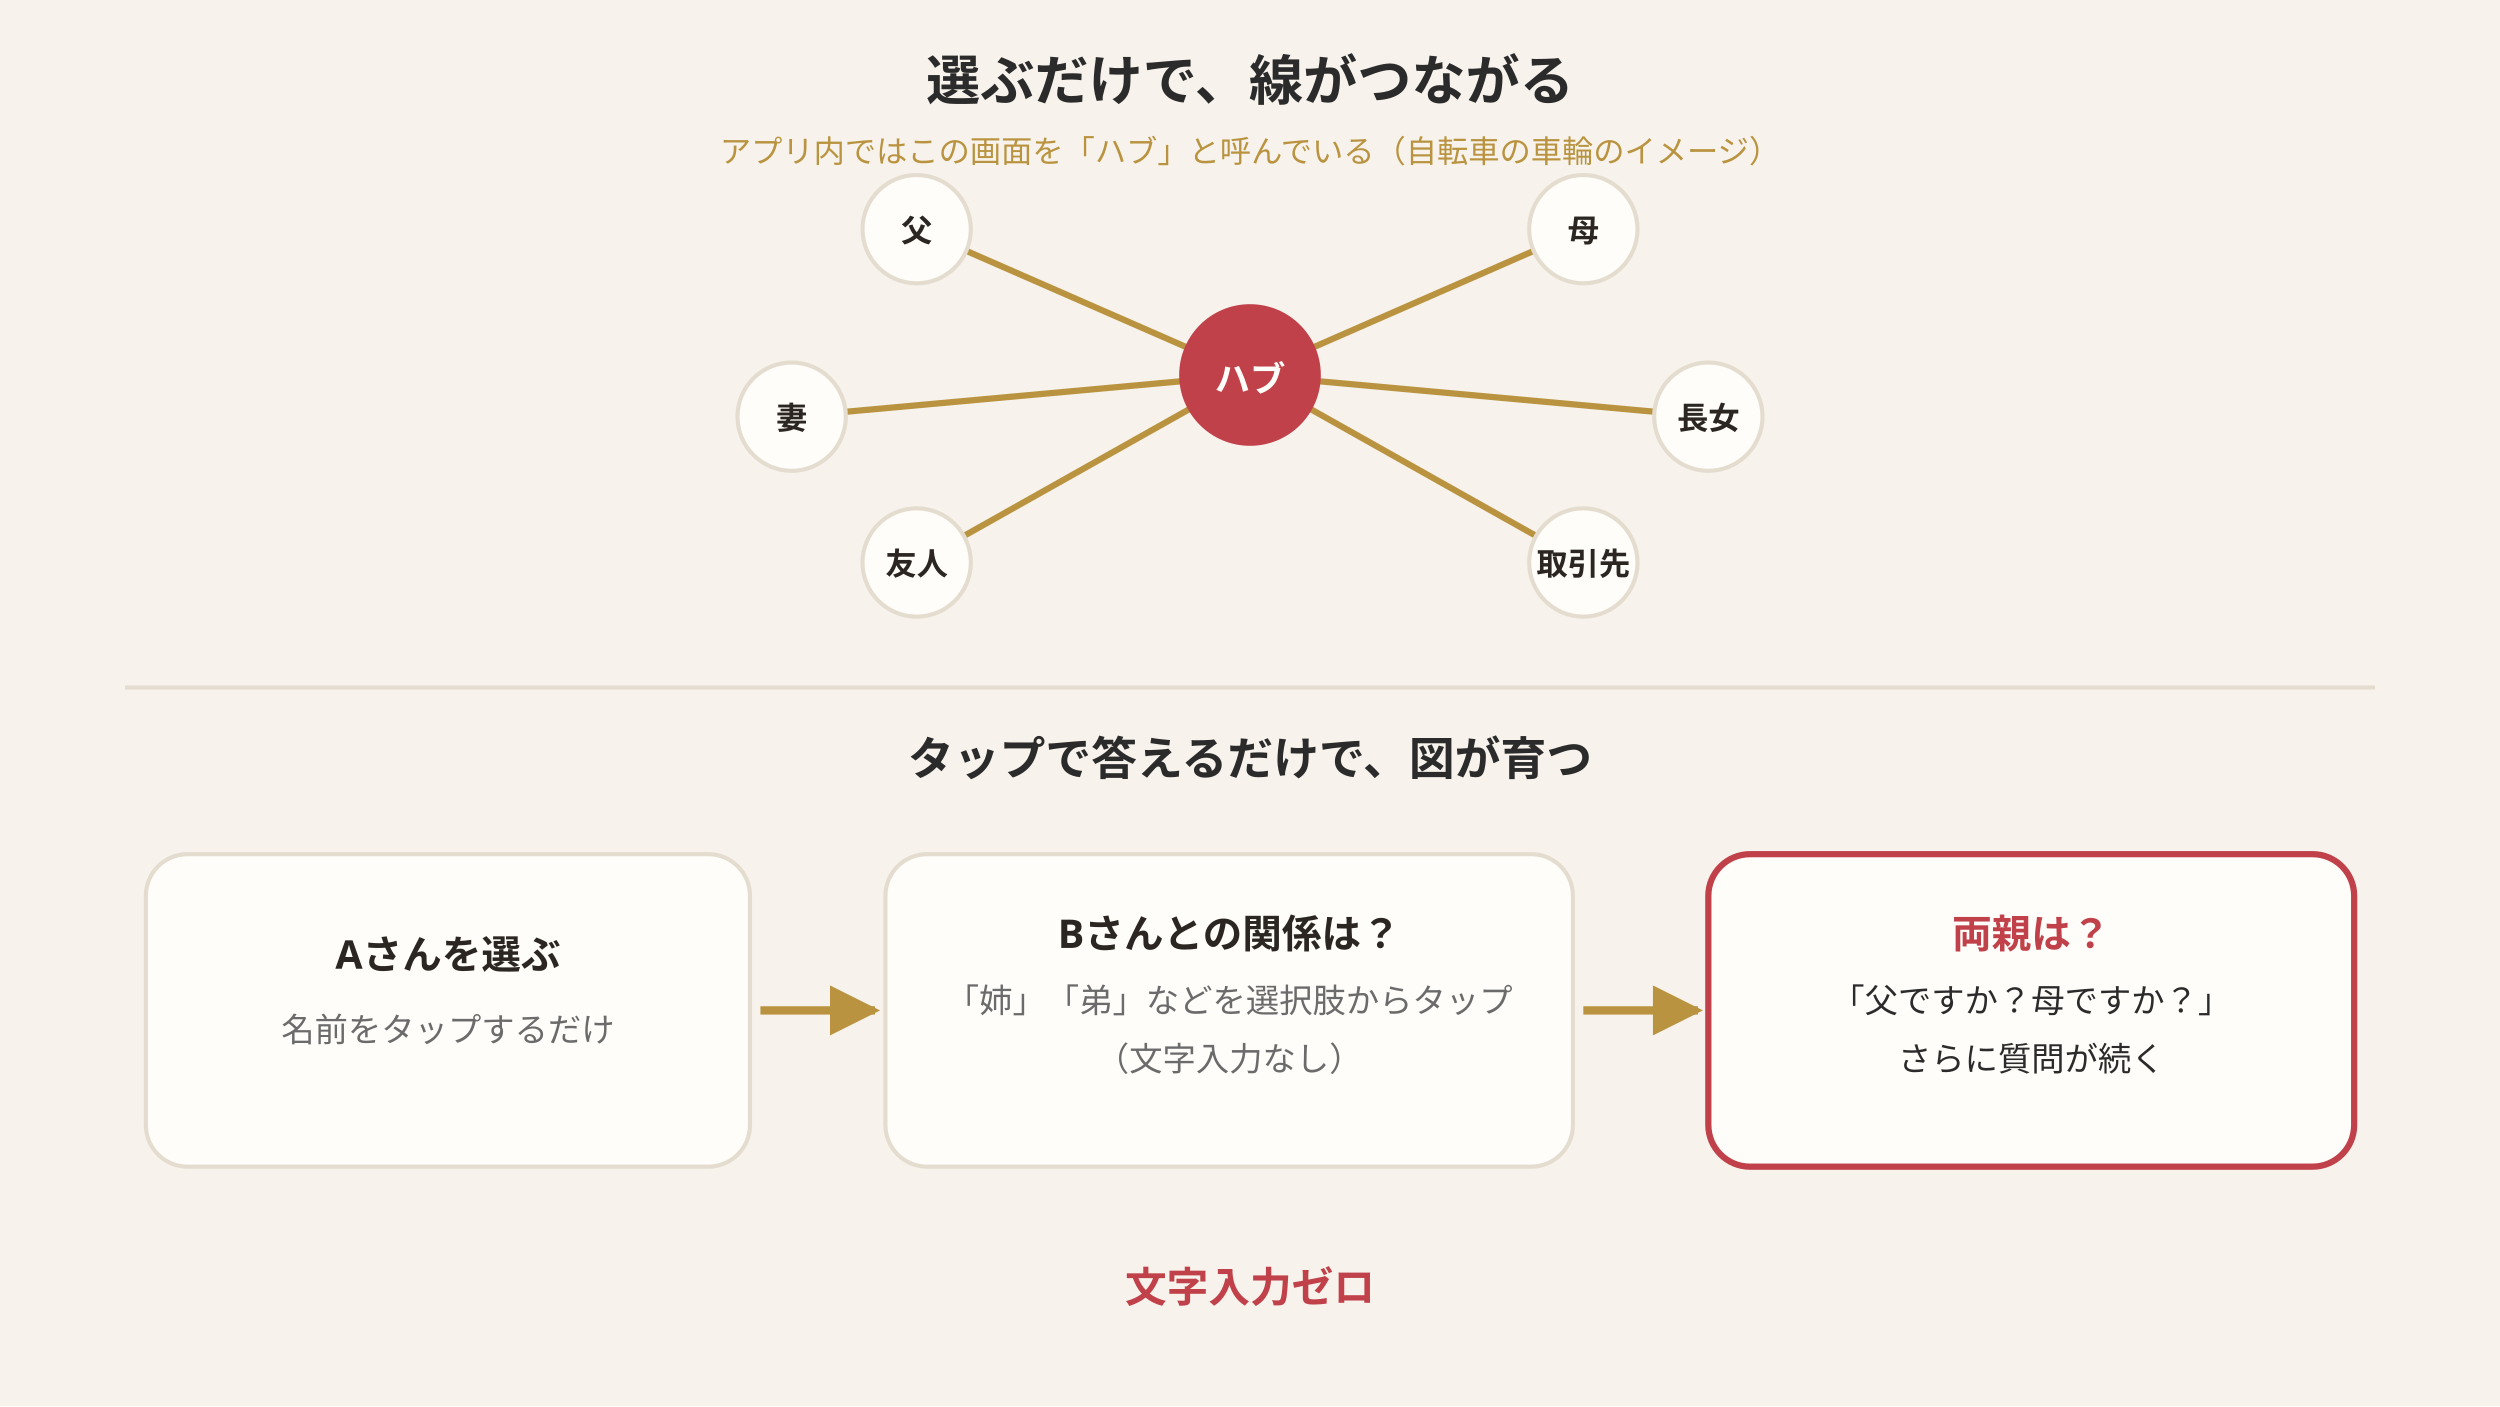
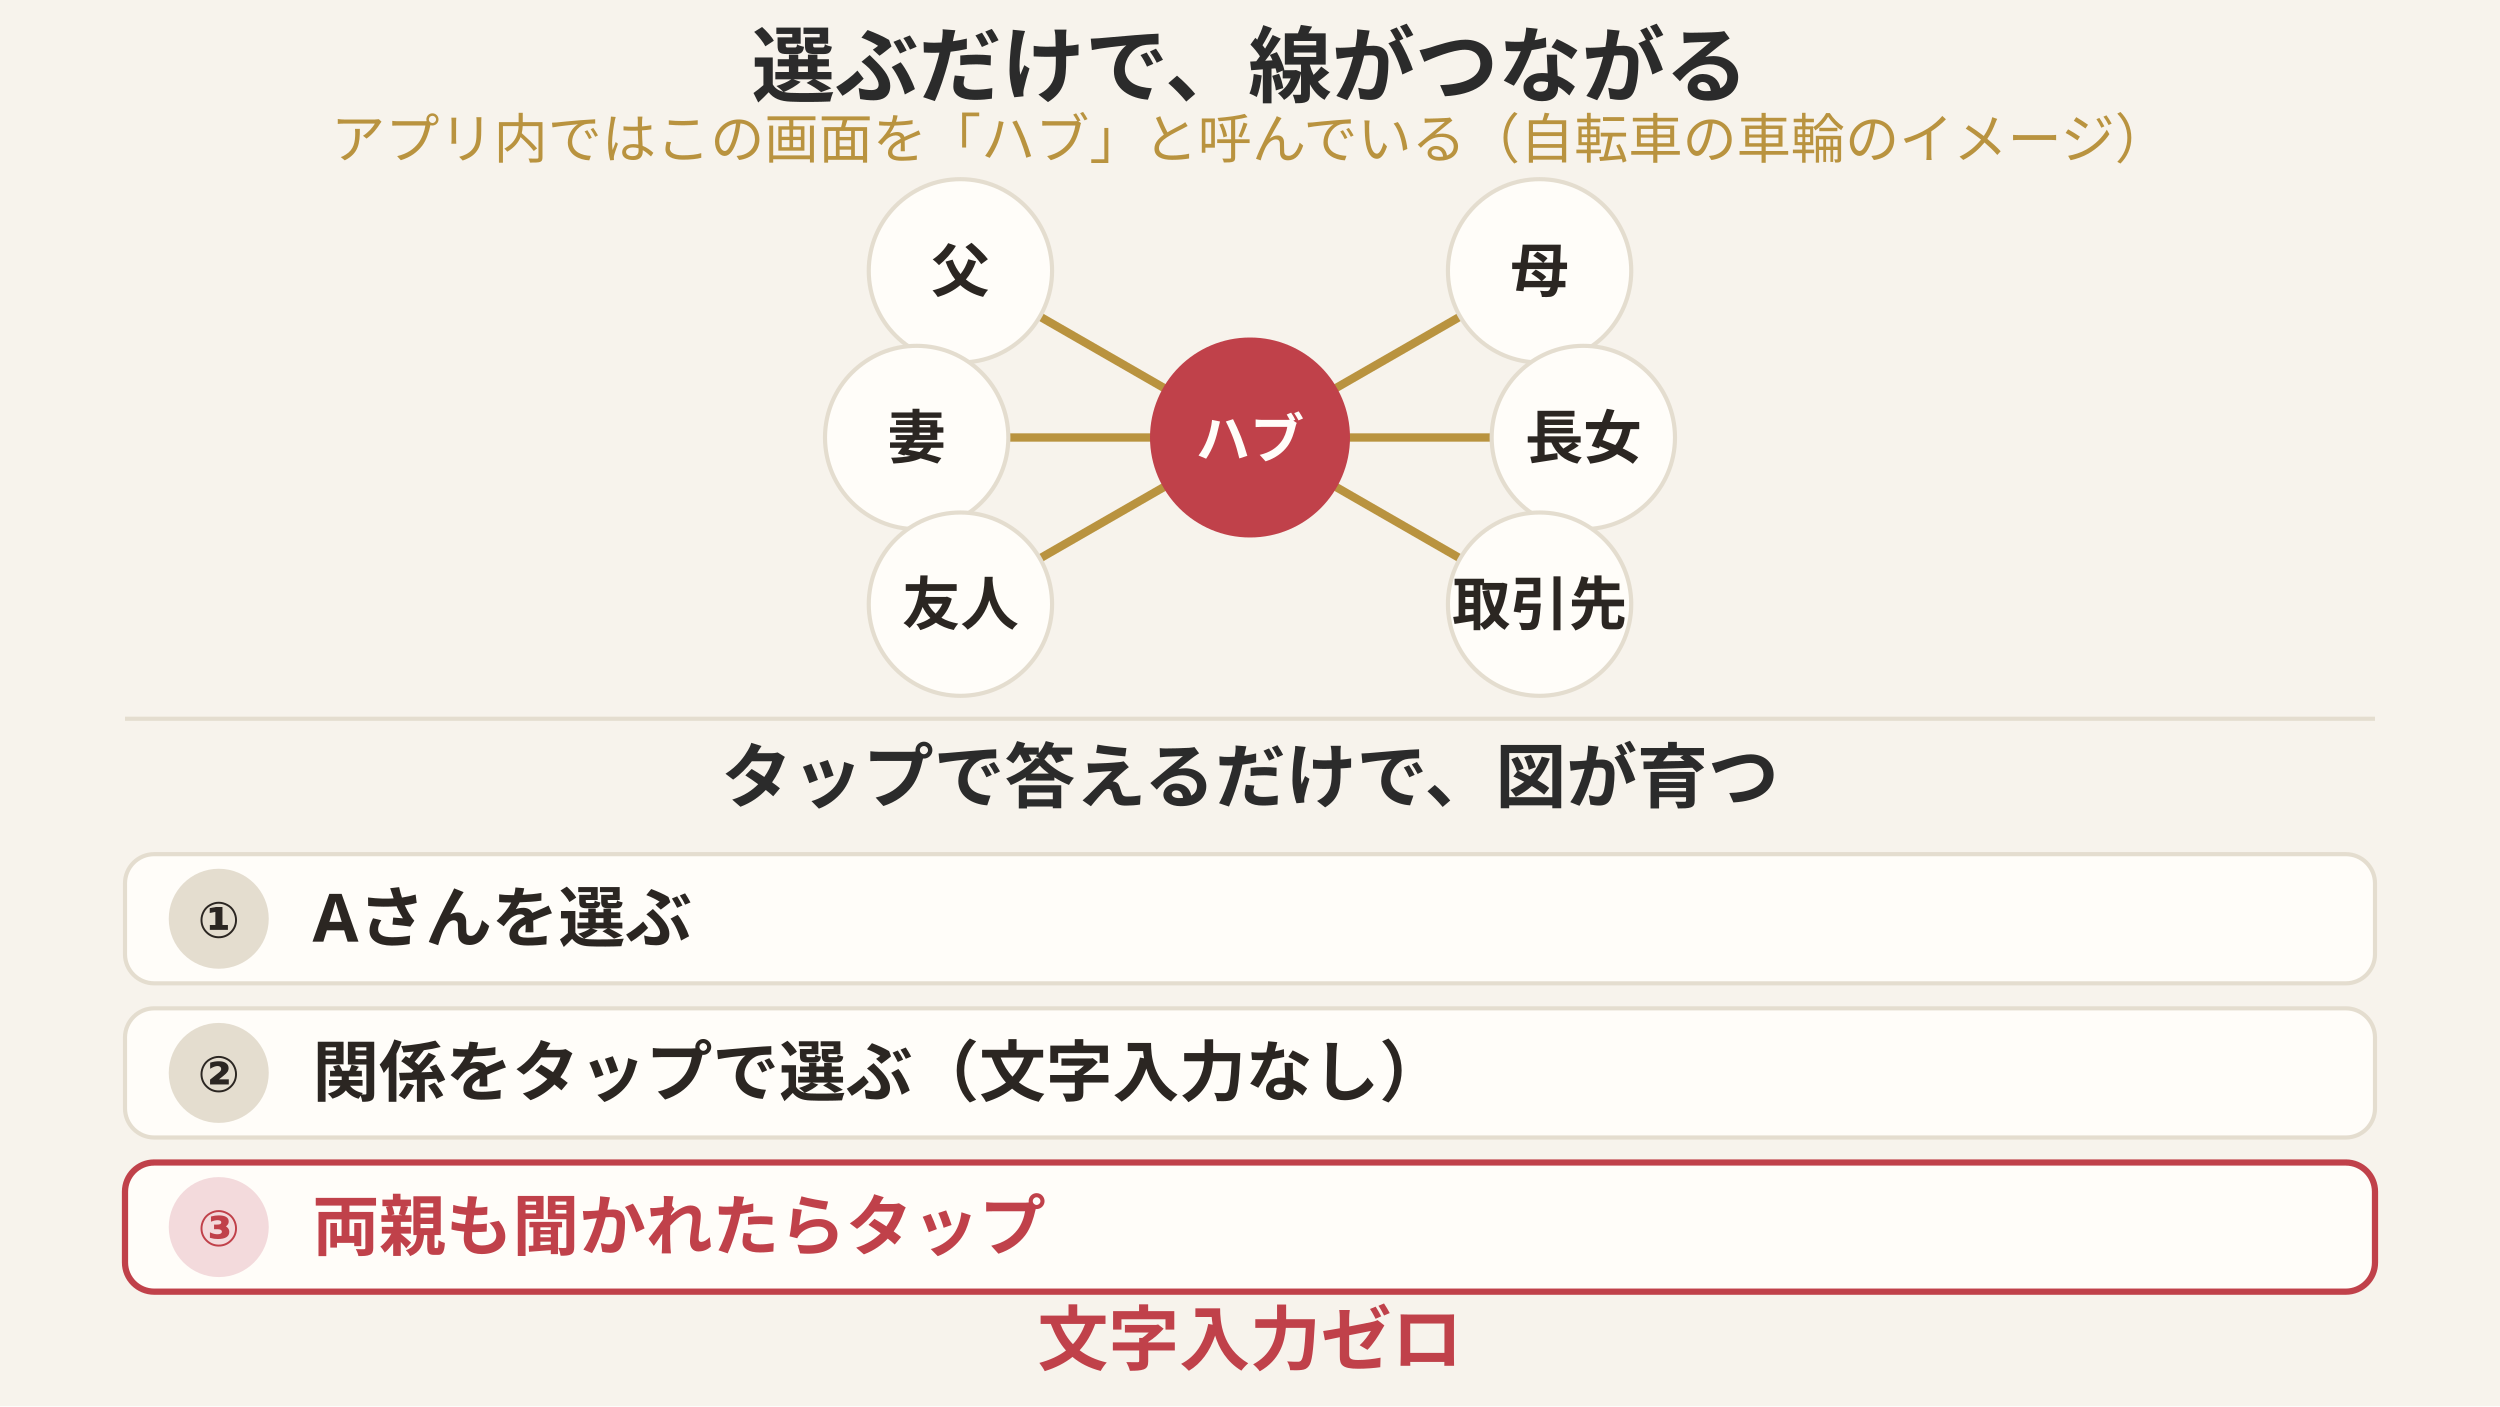
<svg xmlns="http://www.w3.org/2000/svg" width="1200" height="675" viewBox="0 0 1200 675">
  <defs>
    <style>text{font-family:"IPAGothic","IPAPGothic",sans-serif;}</style>
-     <marker id="arrow3" viewBox="0 0 10 10" refX="9" refY="5" markerWidth="6" markerHeight="6" orient="auto-start-reverse">
-       <path d="M0,0 L10,5 L0,10 z" fill="#b9933f" />
-     </marker>
  </defs>
  <rect width="1200" height="675" fill="#f7f3ec" />
-   <text x="600" y="48" text-anchor="middle" font-size="26" fill="#2b2b2b" font-weight="bold">選ぶだけで、線がつながる</text>
-   <text x="600" y="78" text-anchor="middle" font-size="15" fill="#b9933f">アプリ内ではこの画面を「ハブ」と呼んでいる（自転車の車輪のイメージ）</text>
-   <g stroke="#b9933f" stroke-width="3">
-     <line x1="600" y1="180" x2="440" y2="110" />
-     <line x1="600" y1="180" x2="760" y2="110" />
-     <line x1="600" y1="180" x2="380" y2="200" />
-     <line x1="600" y1="180" x2="820" y2="200" />
-     <line x1="600" y1="180" x2="440" y2="270" />
-     <line x1="600" y1="180" x2="760" y2="270" />
+   <text x="600" y="46" text-anchor="middle" font-size="40" fill="#2b2b2b" font-weight="bold">選ぶだけで、線がつながる</text>
+   <text x="600" y="76" text-anchor="middle" font-size="26" fill="#b9933f">アプリ内ではこの画面を「ハブ」と呼んでいる（自転車の車輪のイメージ）</text>
+   <g stroke="#b9933f" stroke-width="4">
+     <line x1="600" y1="210" x2="461" y2="130" />
+     <line x1="600" y1="210" x2="739" y2="130" />
+     <line x1="600" y1="210" x2="440" y2="210" />
+     <line x1="600" y1="210" x2="760" y2="210" />
+     <line x1="600" y1="210" x2="461" y2="290" />
+     <line x1="600" y1="210" x2="739" y2="290" />
  </g>
-   <circle cx="600" cy="180" r="34" fill="#c0414a" />
-   <text x="600" y="188" text-anchor="middle" font-size="17" fill="#fffdf9" font-weight="bold">ハブ</text>
-   <g font-size="15" fill="#2b2622">
-     <circle cx="440" cy="110" r="26" fill="#fffdf9" stroke="#e4ddcf" stroke-width="2" />
-     <text x="440" y="116" text-anchor="middle" font-weight="bold">父</text>
-     <circle cx="760" cy="110" r="26" fill="#fffdf9" stroke="#e4ddcf" stroke-width="2" />
-     <text x="760" y="116" text-anchor="middle" font-weight="bold">母</text>
-     <circle cx="380" cy="200" r="26" fill="#fffdf9" stroke="#e4ddcf" stroke-width="2" />
-     <text x="380" y="206" text-anchor="middle" font-weight="bold">妻</text>
-     <circle cx="820" cy="200" r="26" fill="#fffdf9" stroke="#e4ddcf" stroke-width="2" />
-     <text x="820" y="206" text-anchor="middle" font-weight="bold">長女</text>
-     <circle cx="440" cy="270" r="26" fill="#fffdf9" stroke="#e4ddcf" stroke-width="2" />
-     <text x="440" y="276" text-anchor="middle" font-weight="bold">友人</text>
-     <circle cx="760" cy="270" r="26" fill="#fffdf9" stroke="#e4ddcf" stroke-width="2" />
-     <text x="760" y="276" text-anchor="middle" font-weight="bold">取引先</text>
+   <circle cx="600" cy="210" r="48" fill="#c0414a" />
+   <text x="600" y="220" text-anchor="middle" font-size="26" fill="#fffdf9" font-weight="bold">ハブ</text>
+   <g font-size="28" fill="#2b2622" font-weight="bold">
+     <circle cx="461" cy="130" r="44" fill="#fffdf9" stroke="#e4ddcf" stroke-width="2" />
+     <text x="461" y="140" text-anchor="middle">父</text>
+     <circle cx="739" cy="130" r="44" fill="#fffdf9" stroke="#e4ddcf" stroke-width="2" />
+     <text x="739" y="140" text-anchor="middle">母</text>
+     <circle cx="440" cy="210" r="44" fill="#fffdf9" stroke="#e4ddcf" stroke-width="2" />
+     <text x="440" y="220" text-anchor="middle">妻</text>
+     <circle cx="760" cy="210" r="44" fill="#fffdf9" stroke="#e4ddcf" stroke-width="2" />
+     <text x="760" y="220" text-anchor="middle">長女</text>
+     <circle cx="461" cy="290" r="44" fill="#fffdf9" stroke="#e4ddcf" stroke-width="2" />
+     <text x="461" y="300" text-anchor="middle">友人</text>
+     <circle cx="739" cy="290" r="44" fill="#fffdf9" stroke="#e4ddcf" stroke-width="2" />
+     <text x="739" y="300" text-anchor="middle">取引先</text>
  </g>
-   <line x1="60" y1="330" x2="1140" y2="330" stroke="#e4ddcf" stroke-width="2" />
-   <text x="600" y="372" text-anchor="middle" font-size="22" fill="#2b2b2b" font-weight="bold">タップで答えるだけで、図が育つ</text>
-   <rect x="70" y="410" width="290" height="150" rx="20" fill="#fffdf9" stroke="#e4ddcf" stroke-width="2" />
-   <text x="215" y="465" text-anchor="middle" font-size="19" fill="#2b2622" font-weight="bold">Aさんを選ぶ</text>
-   <text x="215" y="500" text-anchor="middle" font-size="16" fill="#6b6b6b">名前をタップするだけ</text>
-   <path d="M365 485 L420 485" stroke="#b9933f" stroke-width="4" marker-end="url(#arrow3)" />
-   <rect x="425" y="410" width="330" height="150" rx="20" fill="#fffdf9" stroke="#e4ddcf" stroke-width="2" />
-   <text x="590" y="455" text-anchor="middle" font-size="19" fill="#2b2622" font-weight="bold">Bさんとの関係は？</text>
-   <text x="590" y="486" text-anchor="middle" font-size="16" fill="#6b6b6b">「姉」「弟」などを選択肢からタップ</text>
-   <text x="590" y="514" text-anchor="middle" font-size="16" fill="#6b6b6b">（文字入力なし）</text>
-   <path d="M760 485 L815 485" stroke="#b9933f" stroke-width="4" marker-end="url(#arrow3)" />
-   <rect x="820" y="410" width="310" height="150" rx="20" fill="#fffdf9" stroke="#c0414a" stroke-width="3" />
-   <text x="975" y="455" text-anchor="middle" font-size="19" fill="#c0414a" font-weight="bold">両親は？</text>
-   <text x="975" y="486" text-anchor="middle" font-size="16" fill="#2b2b2b">「父ですか？母ですか？」</text>
-   <text x="975" y="514" text-anchor="middle" font-size="16" fill="#2b2b2b">さらに質問が続く</text>
-   <text x="600" y="625" text-anchor="middle" font-size="20" fill="#c0414a" font-weight="bold">文字入力ゼロ</text>
+   <line x1="60" y1="345" x2="1140" y2="345" stroke="#e4ddcf" stroke-width="2" />
+   <text x="600" y="385" text-anchor="middle" font-size="34" fill="#2b2b2b" font-weight="bold">タップで答えるだけで、図が育つ</text>
+   <g font-size="32" fill="#2b2622" font-weight="bold">
+     <rect x="60" y="410" width="1080" height="62" rx="14" fill="#fffdf9" stroke="#e4ddcf" stroke-width="2" />
+     <circle cx="105" cy="441" r="24" fill="#e4ddcf" />
+     <text x="105" y="450" text-anchor="middle" font-size="24">①</text>
+     <text x="150" y="452">Aさんを選ぶ</text>
+     <rect x="60" y="484" width="1080" height="62" rx="14" fill="#fffdf9" stroke="#e4ddcf" stroke-width="2" />
+     <circle cx="105" cy="515" r="24" fill="#e4ddcf" />
+     <text x="105" y="524" text-anchor="middle" font-size="24">②</text>
+     <text x="150" y="526">関係をタップで選ぶ（文字入力なし）</text>
+     <rect x="60" y="558" width="1080" height="62" rx="14" fill="#fffdf9" stroke="#c0414a" stroke-width="3" />
+     <circle cx="105" cy="589" r="24" fill="#f3dadc" />
+     <text x="105" y="598" text-anchor="middle" font-size="24" fill="#c0414a">③</text>
+     <text x="150" y="600" fill="#c0414a">両親も聞かれたらタップ</text>
+   </g>
+   <text x="600" y="655" text-anchor="middle" font-size="34" fill="#c0414a" font-weight="bold">文字入力ゼロ</text>
</svg>
